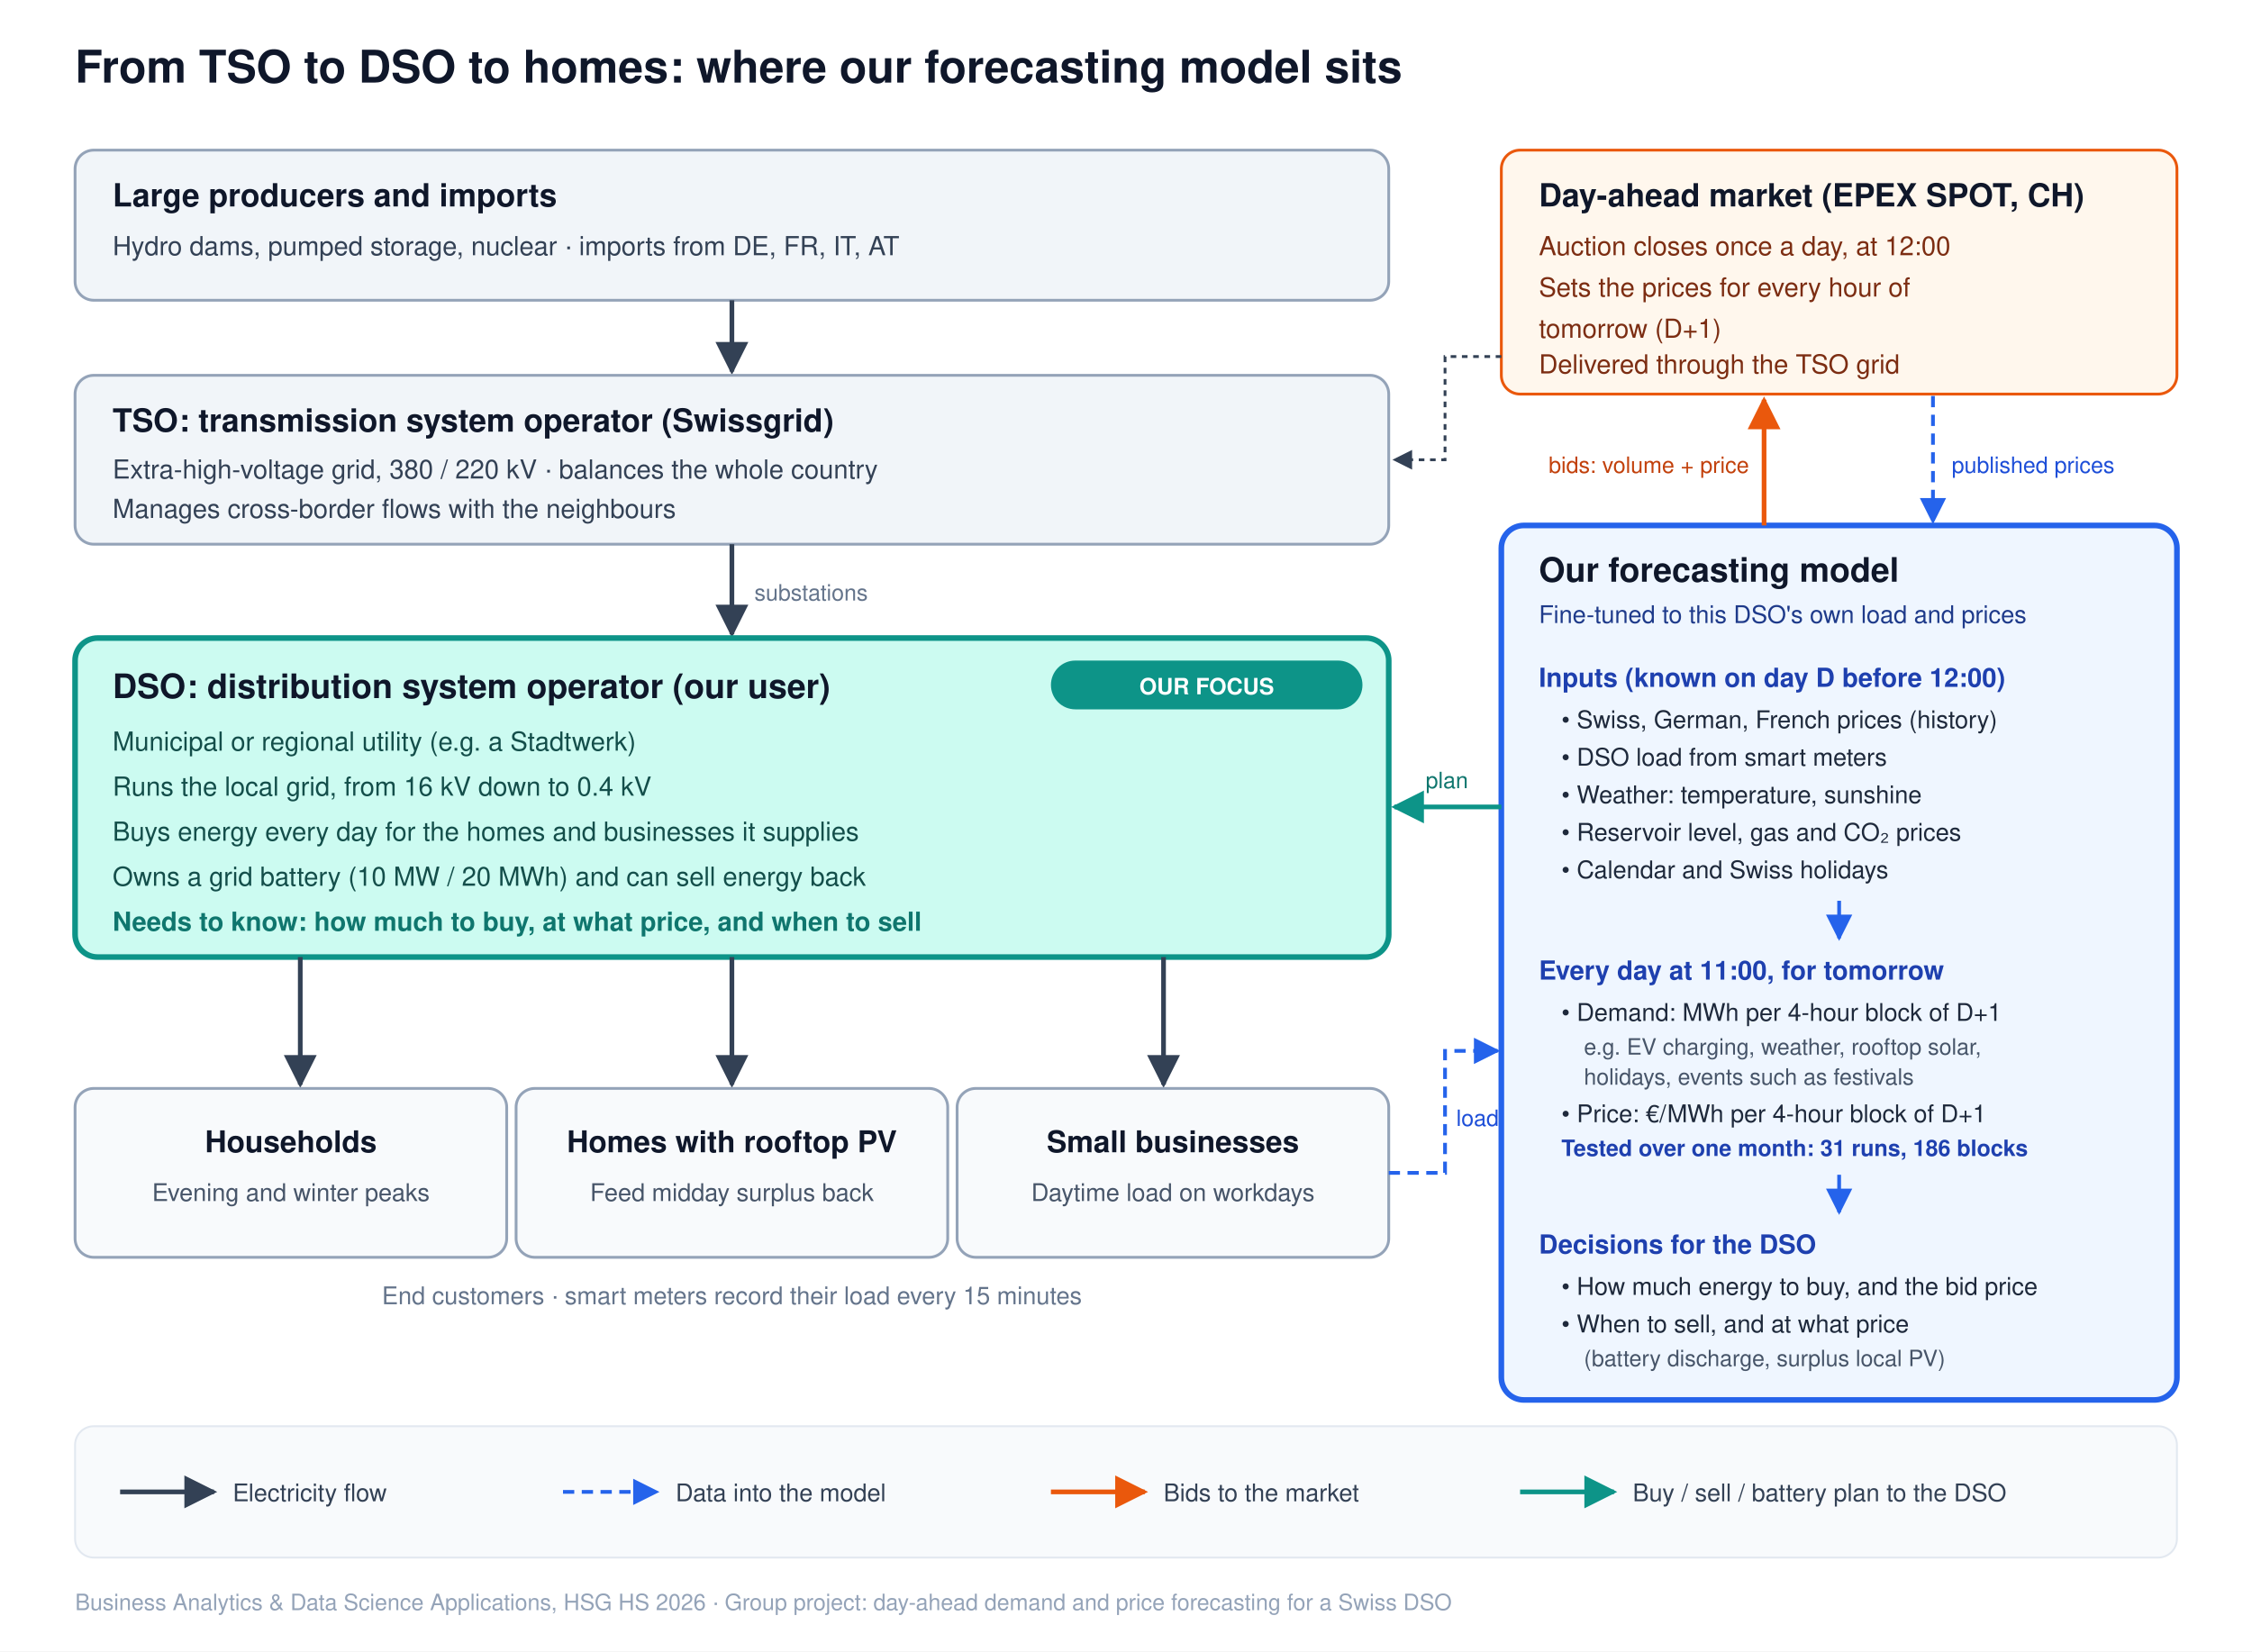
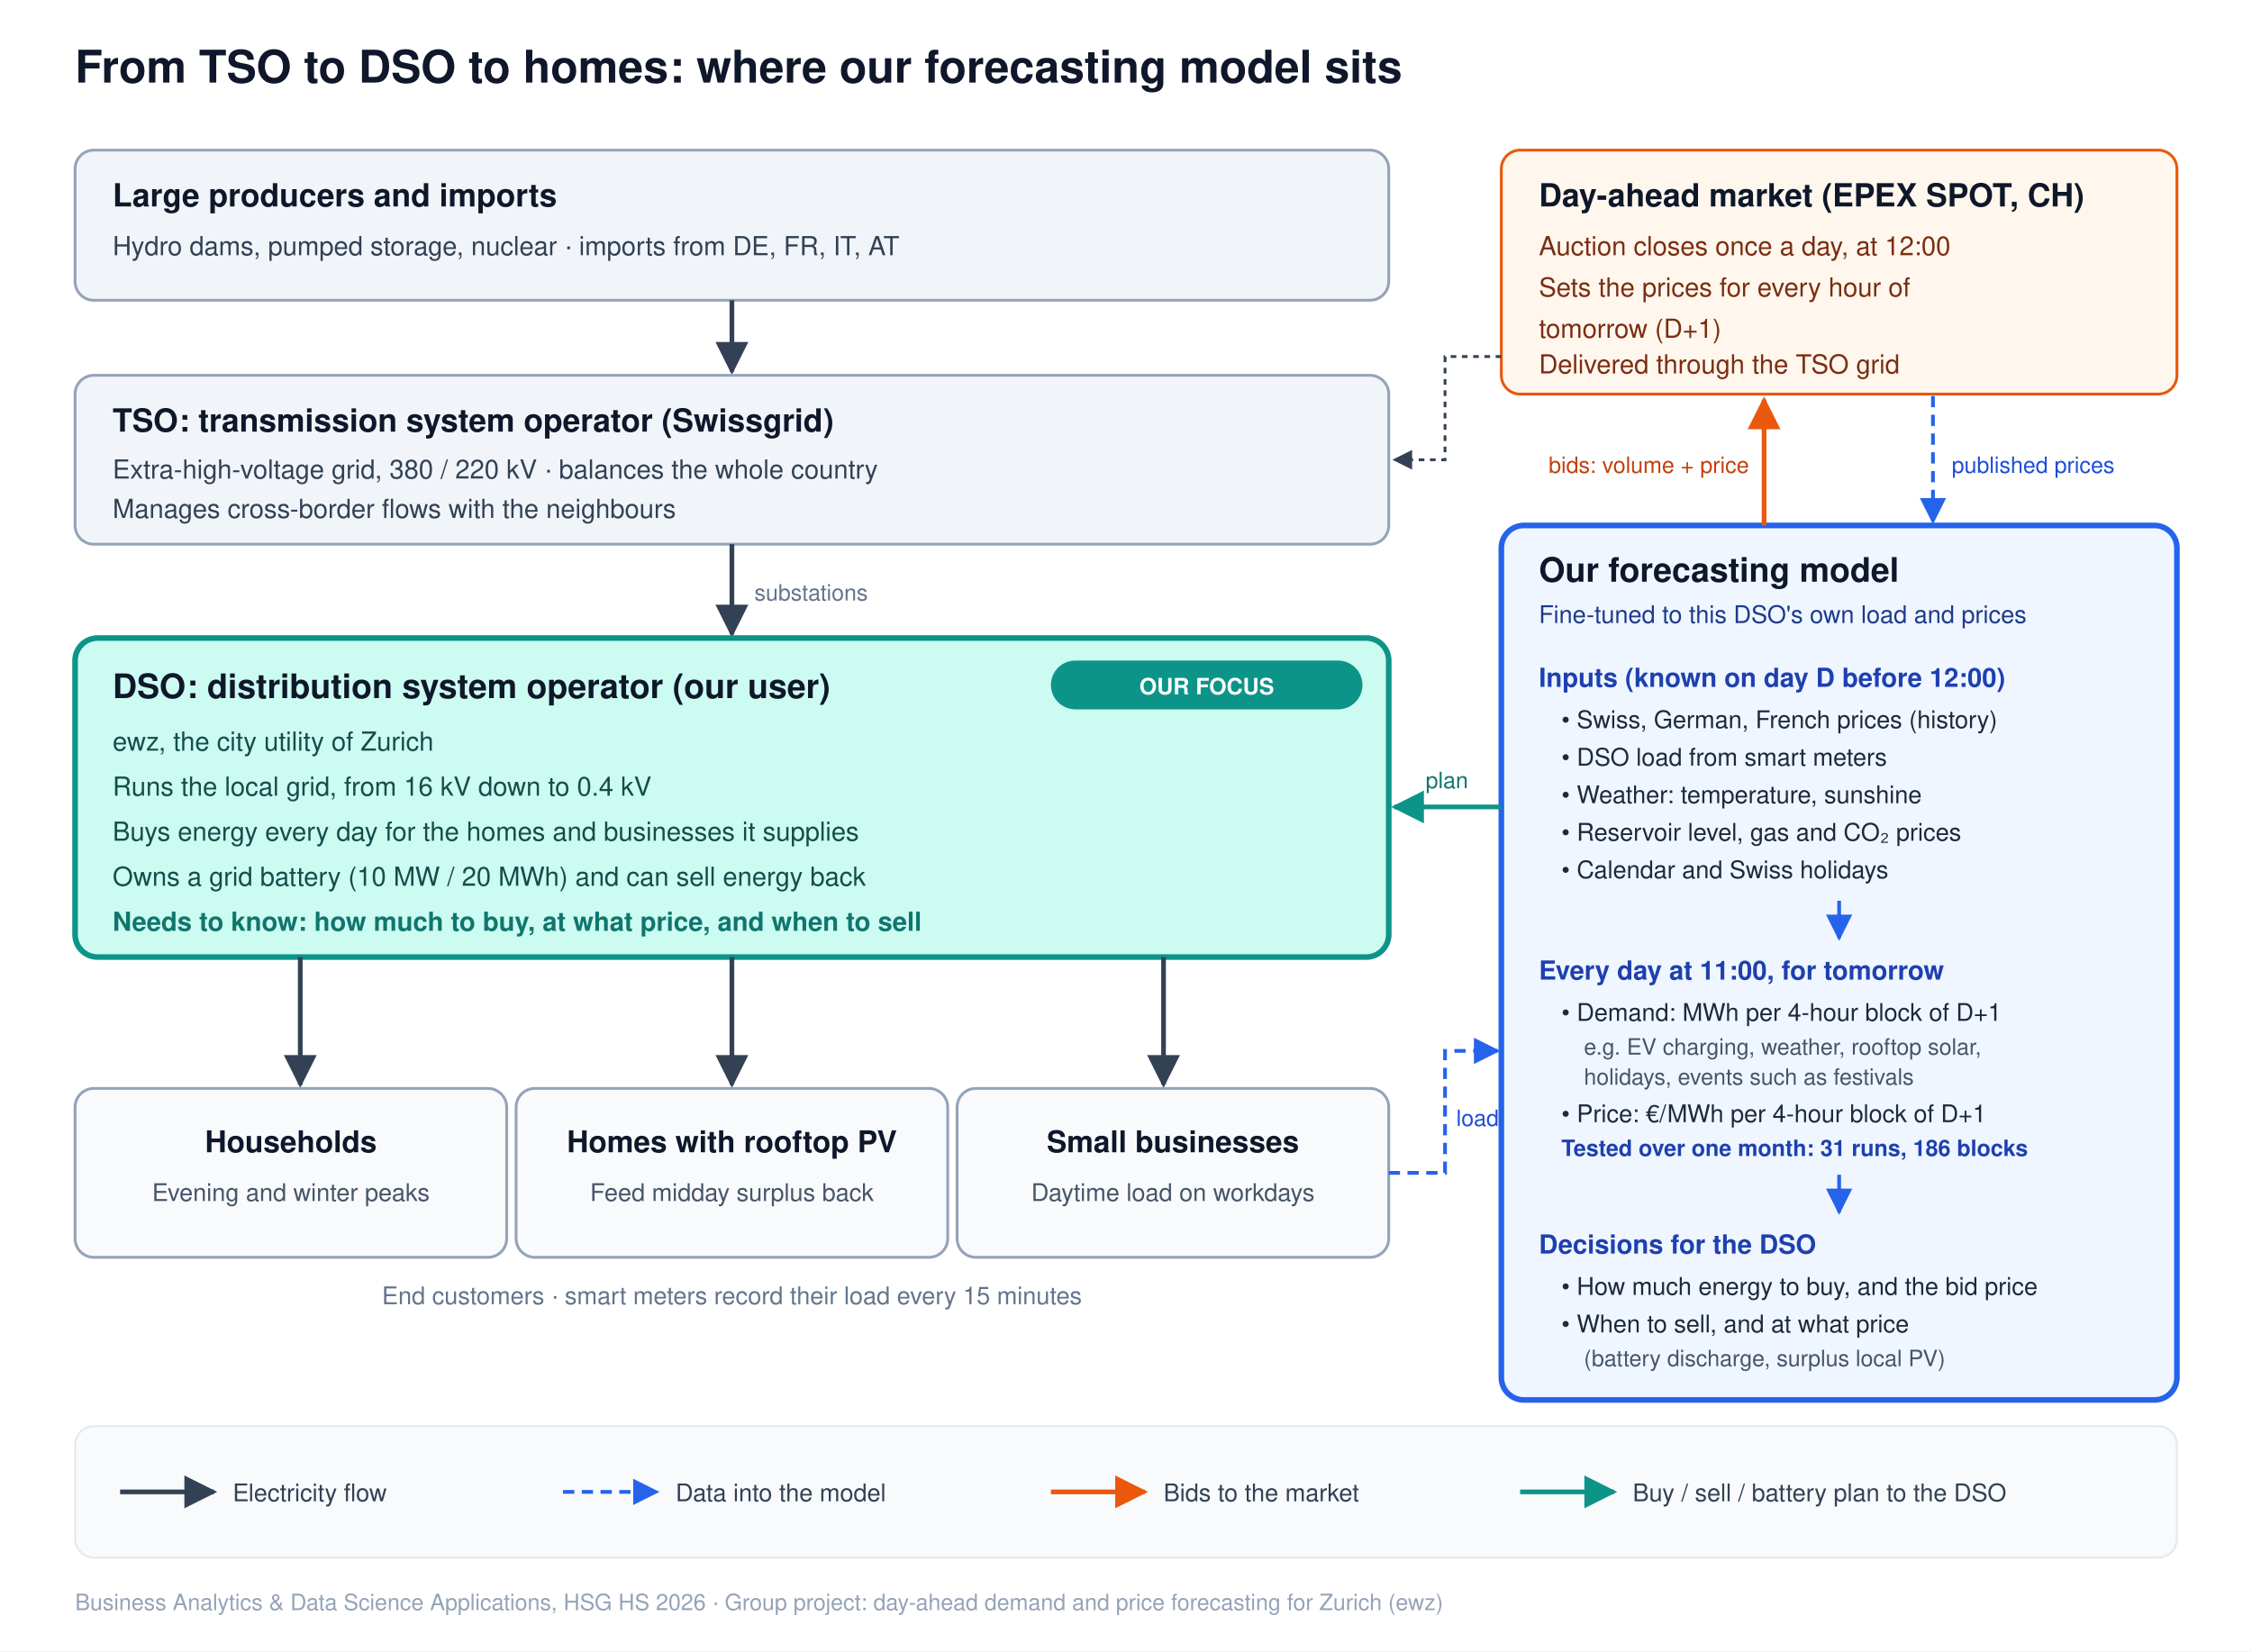
<svg xmlns="http://www.w3.org/2000/svg" viewBox="0 0 1200 880" width="1200" height="880" font-family="Segoe UI, Helvetica, Arial, sans-serif">
  <defs>
    <marker id="aPower" viewBox="0 0 10 10" refX="9" refY="5" markerWidth="7" markerHeight="7" orient="auto-start-reverse">
      <path d="M0,0 L10,5 L0,10 z" fill="#334155" />
    </marker>
    <marker id="aData" viewBox="0 0 10 10" refX="9" refY="5" markerWidth="7" markerHeight="7" orient="auto-start-reverse">
      <path d="M0,0 L10,5 L0,10 z" fill="#2563eb" />
    </marker>
    <marker id="aTrade" viewBox="0 0 10 10" refX="9" refY="5" markerWidth="7" markerHeight="7" orient="auto-start-reverse">
      <path d="M0,0 L10,5 L0,10 z" fill="#ea580c" />
    </marker>
    <marker id="aPlan" viewBox="0 0 10 10" refX="9" refY="5" markerWidth="7" markerHeight="7" orient="auto-start-reverse">
      <path d="M0,0 L10,5 L0,10 z" fill="#0d9488" />
    </marker>
  </defs>
  <rect width="1200" height="880" fill="#ffffff" />
  <text x="40" y="44" font-size="24" font-weight="700" fill="#0f172a">From TSO to DSO to homes: where our forecasting model sits</text>
  <rect x="40" y="80" width="700" height="80" rx="10" fill="#f1f5f9" stroke="#94a3b8" stroke-width="1.5" />
  <text x="60" y="110" font-size="17" font-weight="700" fill="#0f172a">Large producers and imports</text>
  <text x="60" y="136" font-size="14" fill="#334155">Hydro dams, pumped storage, nuclear · imports from DE, FR, IT, AT</text>
  <line x1="390" y1="160" x2="390" y2="198" stroke="#334155" stroke-width="2.5" marker-end="url(#aPower)" />
  <rect x="40" y="200" width="700" height="90" rx="10" fill="#f1f5f9" stroke="#94a3b8" stroke-width="1.5" />
  <text x="60" y="230" font-size="17" font-weight="700" fill="#0f172a">TSO: transmission system operator (Swissgrid)</text>
  <text x="60" y="255" font-size="14" fill="#334155">Extra-high-voltage grid, 380 / 220 kV · balances the whole country</text>
  <text x="60" y="276" font-size="14" fill="#334155">Manages cross-border flows with the neighbours</text>
  <line x1="390" y1="290" x2="390" y2="338" stroke="#334155" stroke-width="2.5" marker-end="url(#aPower)" />
  <text x="402" y="320" font-size="12" fill="#64748b">substations</text>
  <rect x="40" y="340" width="700" height="170" rx="12" fill="#ccfbf1" stroke="#0d9488" stroke-width="3" />
  <rect x="560" y="352" width="166" height="26" rx="13" fill="#0d9488" />
  <text x="643" y="370" font-size="12" font-weight="700" fill="#ffffff" text-anchor="middle">OUR FOCUS</text>
  <text x="60" y="372" font-size="18" font-weight="700" fill="#0f172a">DSO: distribution system operator (our user)</text>
-   <text x="60" y="400" font-size="14" fill="#134e4a">Municipal or regional utility (e.g. a Stadtwerk)</text>
+   <text x="60" y="400" font-size="14" fill="#134e4a">ewz, the city utility of Zurich</text>
  <text x="60" y="424" font-size="14" fill="#134e4a">Runs the local grid, from 16 kV down to 0.4 kV</text>
  <text x="60" y="448" font-size="14" fill="#134e4a">Buys energy every day for the homes and businesses it supplies</text>
  <text x="60" y="472" font-size="14" fill="#134e4a">Owns a grid battery (10 MW / 20 MWh) and can sell energy back</text>
  <text x="60" y="496" font-size="14" font-weight="600" fill="#0f766e">Needs to know: how much to buy, at what price, and when to sell</text>
  <line x1="160" y1="510" x2="160" y2="578" stroke="#334155" stroke-width="2.5" marker-end="url(#aPower)" />
  <line x1="390" y1="510" x2="390" y2="578" stroke="#334155" stroke-width="2.5" marker-end="url(#aPower)" />
  <line x1="620" y1="510" x2="620" y2="578" stroke="#334155" stroke-width="2.5" marker-end="url(#aPower)" />
  <rect x="40" y="580" width="230" height="90" rx="10" fill="#f8fafc" stroke="#94a3b8" stroke-width="1.5" />
  <text x="155" y="614" font-size="16" font-weight="700" fill="#0f172a" text-anchor="middle">Households</text>
  <text x="155" y="640" font-size="13" fill="#475569" text-anchor="middle">Evening and winter peaks</text>
  <rect x="275" y="580" width="230" height="90" rx="10" fill="#f8fafc" stroke="#94a3b8" stroke-width="1.5" />
  <text x="390" y="614" font-size="16" font-weight="700" fill="#0f172a" text-anchor="middle">Homes with rooftop PV</text>
  <text x="390" y="640" font-size="13" fill="#475569" text-anchor="middle">Feed midday surplus back</text>
  <rect x="510" y="580" width="230" height="90" rx="10" fill="#f8fafc" stroke="#94a3b8" stroke-width="1.5" />
  <text x="625" y="614" font-size="16" font-weight="700" fill="#0f172a" text-anchor="middle">Small businesses</text>
  <text x="625" y="640" font-size="13" fill="#475569" text-anchor="middle">Daytime load on workdays</text>
  <text x="390" y="695" font-size="13" fill="#64748b" text-anchor="middle">End customers · smart meters record their load every 15 minutes</text>
  <rect x="800" y="80" width="360" height="130" rx="10" fill="#fff7ed" stroke="#ea580c" stroke-width="1.5" />
  <text x="820" y="110" font-size="17" font-weight="700" fill="#0f172a">Day-ahead market (EPEX SPOT, CH)</text>
  <text x="820" y="136" font-size="14" fill="#7c2d12">Auction closes once a day, at 12:00</text>
  <text x="820" y="158" font-size="14" fill="#7c2d12">Sets the prices for every hour of</text>
  <text x="820" y="180" font-size="14" fill="#7c2d12">tomorrow (D+1)</text>
  <text x="820" y="199" font-size="14" fill="#7c2d12">Delivered through the TSO grid</text>
  <rect x="800" y="280" width="360" height="466" rx="12" fill="#eff6ff" stroke="#2563eb" stroke-width="3" />
  <text x="820" y="310" font-size="18" font-weight="700" fill="#0f172a">Our forecasting model</text>
  <text x="820" y="332" font-size="13" fill="#1e3a8a">Fine-tuned to this DSO's own load and prices</text>
  <text x="820" y="366" font-size="14" font-weight="700" fill="#1e40af">Inputs (known on day D before 12:00)</text>
  <text x="832" y="388" font-size="13" fill="#1e293b">• Swiss, German, French prices (history)</text>
  <text x="832" y="408" font-size="13" fill="#1e293b">• DSO load from smart meters</text>
  <text x="832" y="428" font-size="13" fill="#1e293b">• Weather: temperature, sunshine</text>
  <text x="832" y="448" font-size="13" fill="#1e293b">• Reservoir level, gas and CO₂ prices</text>
  <text x="832" y="468" font-size="13" fill="#1e293b">• Calendar and Swiss holidays</text>
  <line x1="980" y1="480" x2="980" y2="500" stroke="#2563eb" stroke-width="2" marker-end="url(#aData)" />
  <text x="820" y="522" font-size="14" font-weight="700" fill="#1e40af">Every day at 11:00, for tomorrow</text>
  <text x="832" y="544" font-size="13" fill="#1e293b">• Demand: MWh per 4-hour block of D+1</text>
  <text x="844" y="562" font-size="12" fill="#475569">e.g. EV charging, weather, rooftop solar,</text>
  <text x="844" y="578" font-size="12" fill="#475569">holidays, events such as festivals</text>
  <text x="832" y="598" font-size="13" fill="#1e293b">• Price: €/MWh per 4-hour block of D+1</text>
  <text x="832" y="616" font-size="12" font-weight="600" fill="#1e40af">Tested over one month: 31 runs, 186 blocks</text>
  <line x1="980" y1="626" x2="980" y2="646" stroke="#2563eb" stroke-width="2" marker-end="url(#aData)" />
  <text x="820" y="668" font-size="14" font-weight="700" fill="#1e40af">Decisions for the DSO</text>
  <text x="832" y="690" font-size="13" fill="#1e293b">• How much energy to buy, and the bid price</text>
  <text x="832" y="710" font-size="13" fill="#1e293b">• When to sell, and at what price</text>
  <text x="844" y="728" font-size="12" fill="#475569">(battery discharge, surplus local PV)</text>
  <line x1="940" y1="280" x2="940" y2="213" stroke="#ea580c" stroke-width="2.5" marker-end="url(#aTrade)" />
  <text x="932" y="252" font-size="12" fill="#c2410c" text-anchor="end">bids: volume + price</text>
  <line x1="1030" y1="211" x2="1030" y2="278" stroke="#2563eb" stroke-width="2" stroke-dasharray="6 4" marker-end="url(#aData)" />
  <text x="1040" y="252" font-size="12" fill="#1d4ed8">published prices</text>
  <line x1="800" y1="430" x2="743" y2="430" stroke="#0d9488" stroke-width="2.5" marker-end="url(#aPlan)" />
  <text x="771" y="420" font-size="12" fill="#0f766e" text-anchor="middle">plan</text>
  <path d="M740,625 L770,625 L770,560 L798,560" fill="none" stroke="#2563eb" stroke-width="2" stroke-dasharray="6 4" marker-end="url(#aData)" />
  <text x="776" y="600" font-size="12" fill="#1d4ed8">load</text>
  <path d="M800,190 L770,190 L770,245 L743,245" fill="none" stroke="#334155" stroke-width="1.5" stroke-dasharray="3 3" marker-end="url(#aPower)" />
  <rect x="40" y="760" width="1120" height="70" rx="10" fill="#f8fafc" stroke="#e2e8f0" />
  <line x1="64" y1="795" x2="114" y2="795" stroke="#334155" stroke-width="2.5" marker-end="url(#aPower)" />
  <text x="124" y="800" font-size="13" fill="#334155">Electricity flow</text>
  <line x1="300" y1="795" x2="350" y2="795" stroke="#2563eb" stroke-width="2" stroke-dasharray="6 4" marker-end="url(#aData)" />
  <text x="360" y="800" font-size="13" fill="#334155">Data into the model</text>
  <line x1="560" y1="795" x2="610" y2="795" stroke="#ea580c" stroke-width="2.5" marker-end="url(#aTrade)" />
  <text x="620" y="800" font-size="13" fill="#334155">Bids to the market</text>
  <line x1="810" y1="795" x2="860" y2="795" stroke="#0d9488" stroke-width="2.5" marker-end="url(#aPlan)" />
  <text x="870" y="800" font-size="13" fill="#334155">Buy / sell / battery plan to the DSO</text>
-   <text x="40" y="858" font-size="12" fill="#94a3b8">Business Analytics &amp; Data Science Applications, HSG HS 2026 · Group project: day-ahead demand and price forecasting for a Swiss DSO</text>
+   <text x="40" y="858" font-size="12" fill="#94a3b8">Business Analytics &amp; Data Science Applications, HSG HS 2026 · Group project: day-ahead demand and price forecasting for Zurich (ewz)</text>
</svg>
